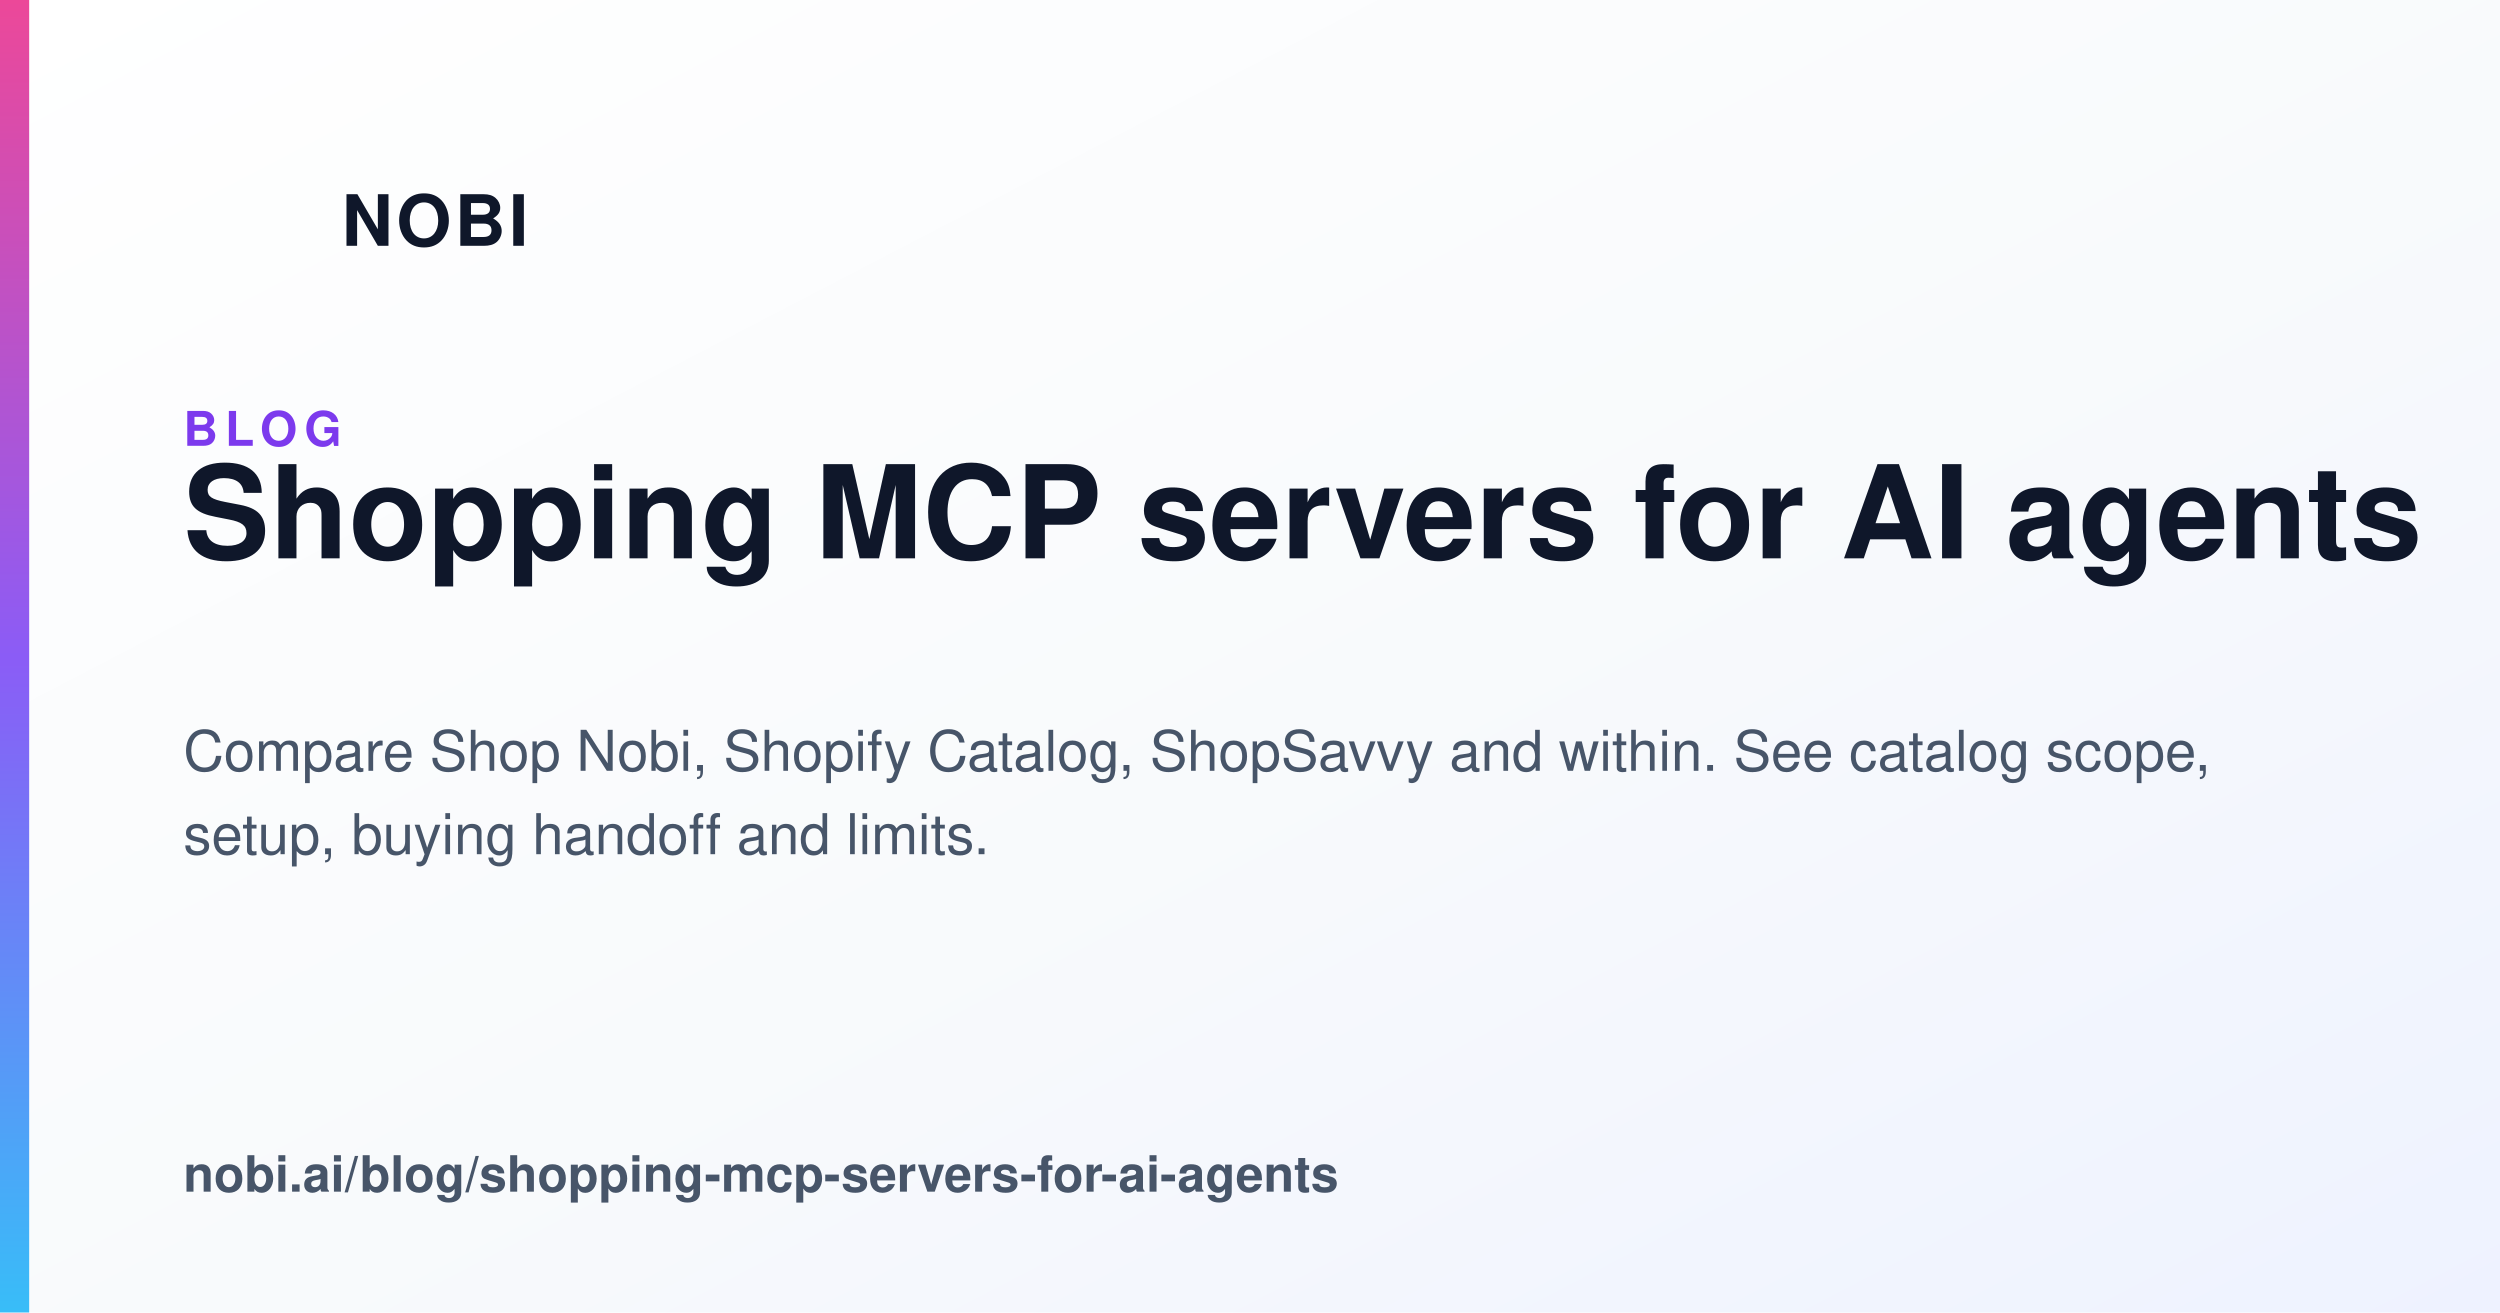
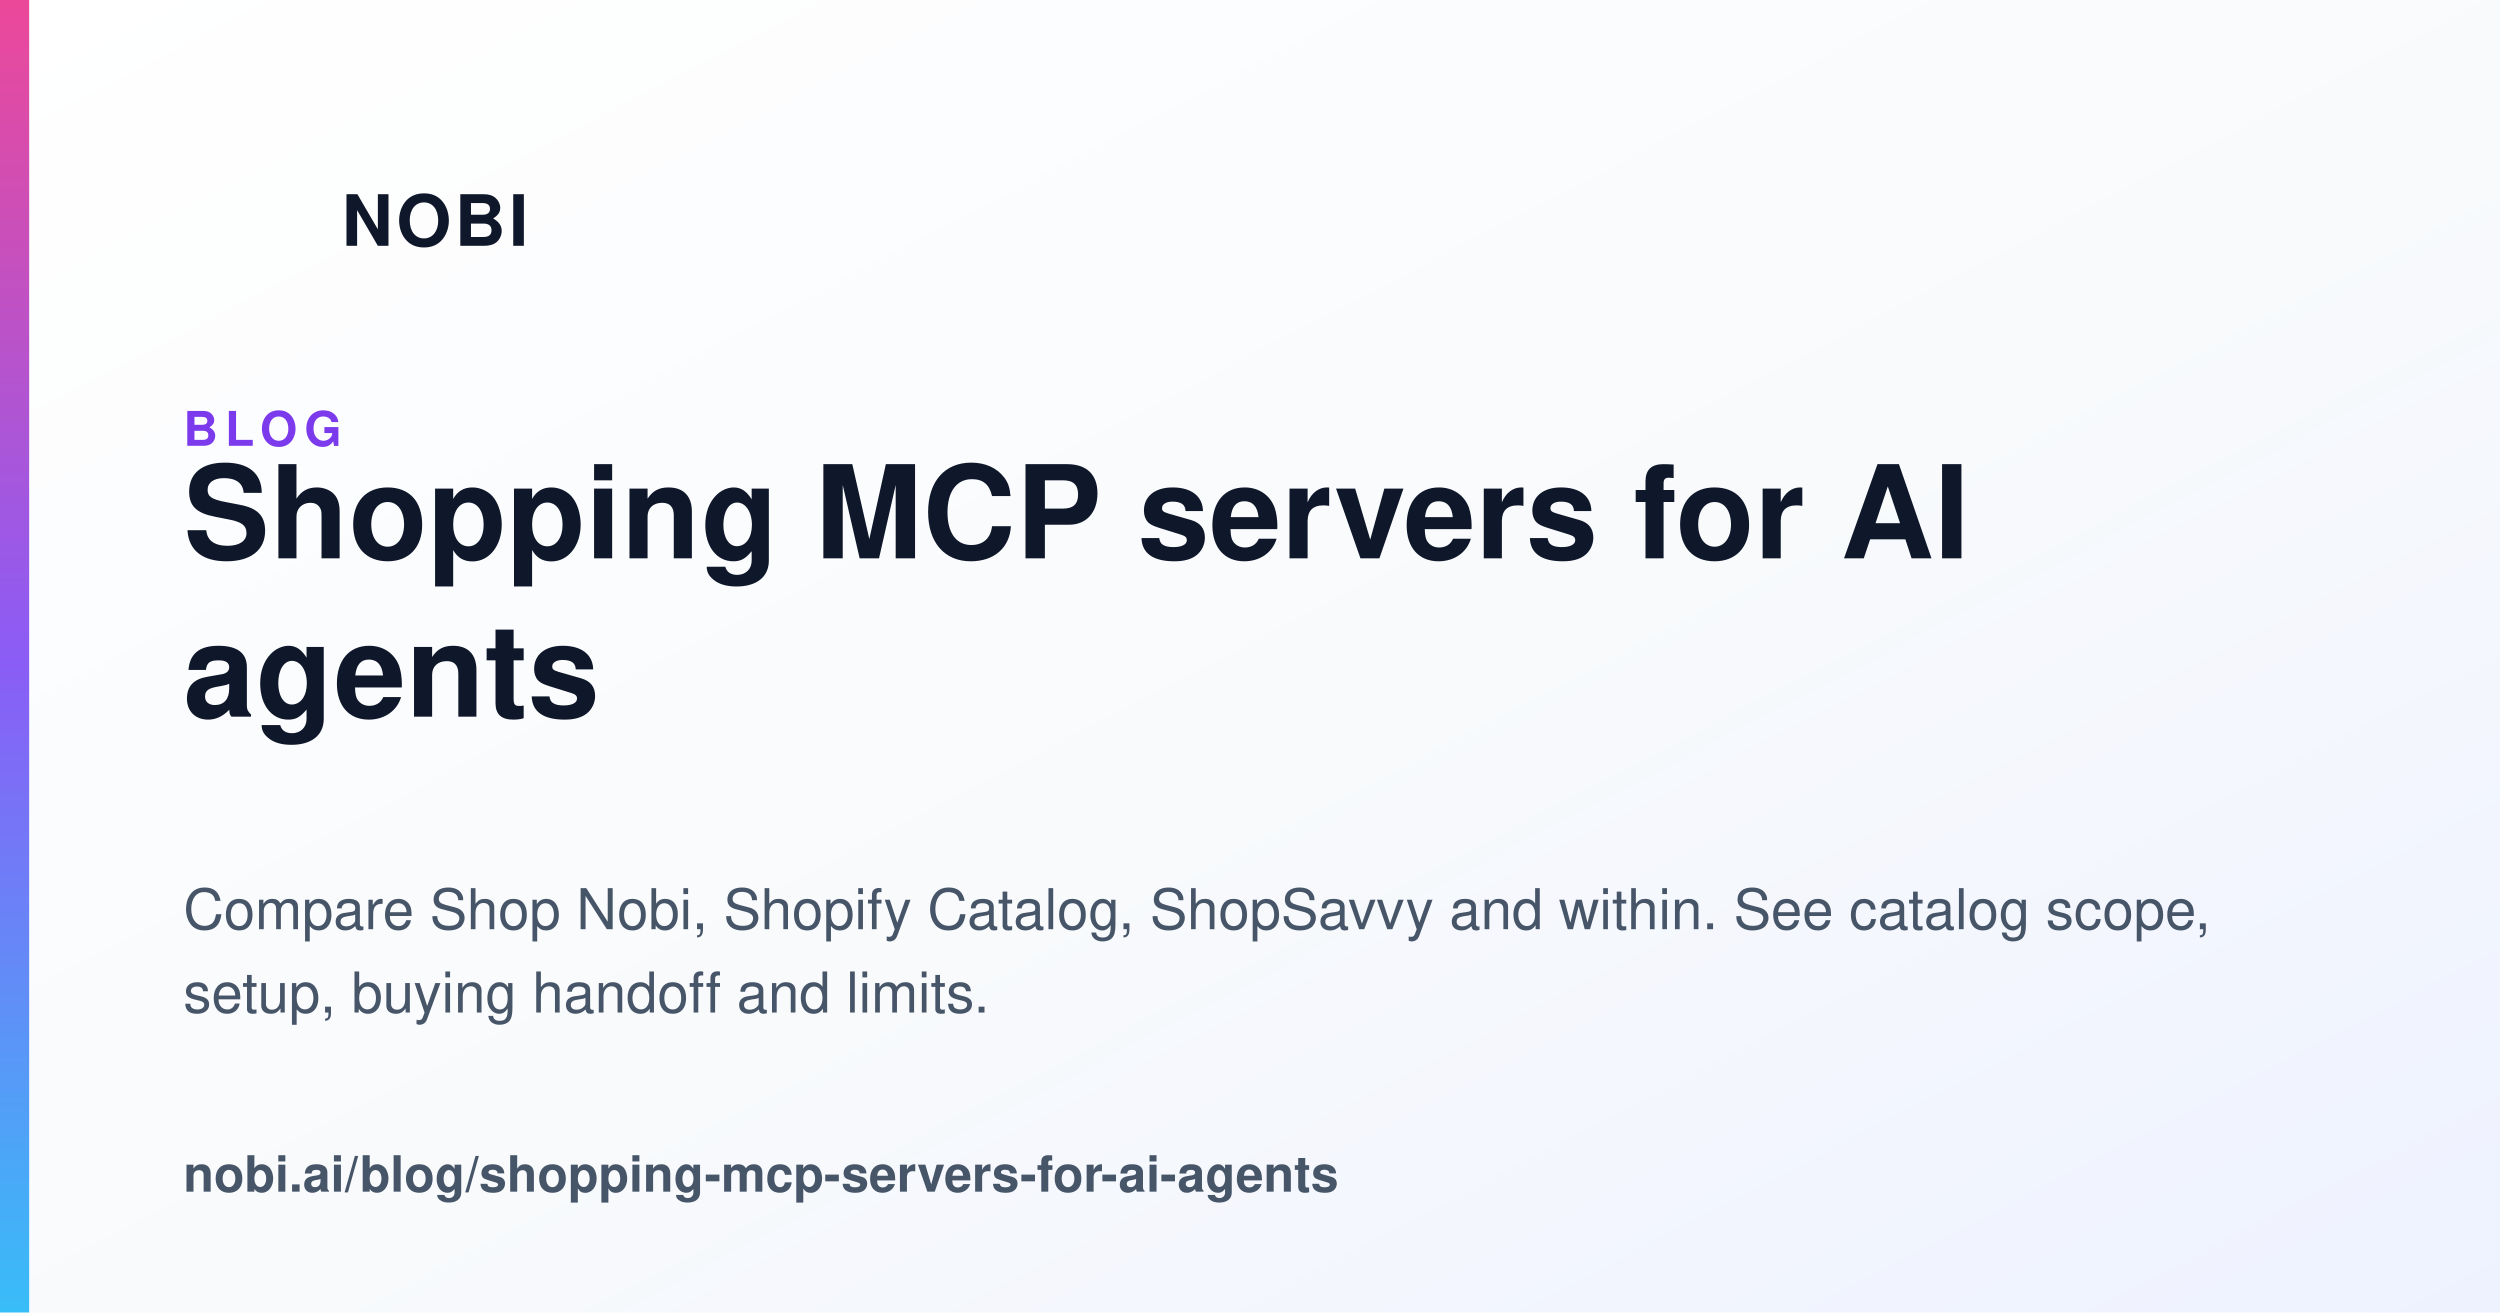
<svg xmlns="http://www.w3.org/2000/svg" width="1200" height="630" viewBox="0 0 1200 630" role="img" aria-labelledby="cardTitle cardSummary">
  <defs>
    <linearGradient id="wash" x1="0" y1="0" x2="1" y2="1">
      <stop offset="0" stop-color="#ffffff" />
      <stop offset="0.55" stop-color="#f8fafc" />
      <stop offset="1" stop-color="#eef2ff" />
    </linearGradient>
    <linearGradient id="rail" x1="0" y1="0" x2="0" y2="1">
      <stop offset="0" stop-color="#ec4899" />
      <stop offset="0.5" stop-color="#8b5cf6" />
      <stop offset="1" stop-color="#38bdf8" />
    </linearGradient>
  </defs>
  <style>text{font-family:'Avenir Next','Avenir','Helvetica Neue',Helvetica,Arial,sans-serif}</style>
  <rect width="1200" height="630" fill="url(#wash)" />
  <rect x="0" y="0" width="14" height="630" fill="url(#rail)" />
  <text x="164" y="118" font-size="34" font-weight="800" fill="#0f172a" letter-spacing="1.5">NOBI</text>
  <text x="88" y="214" font-size="23" font-weight="700" fill="#7c3aed" letter-spacing="3.4">BLOG</text>
-   <text x="88" y="268" font-size="62" font-weight="750" fill="#0f172a">Shopping MCP servers for AI agents</text>
-   <text x="88" y="370" font-size="27" font-weight="500" fill="#475569">Compare Shop Nobi, Shopify Catalog, ShopSavvy and within. See catalog scope,</text>
-   <text x="88" y="410" font-size="27" font-weight="500" fill="#475569">setup, buying handoff and limits.</text>
+   <text x="88" y="268" font-size="62" font-weight="750" fill="#0f172a">Shopping MCP servers for AI</text>
+   <text x="88" y="344" font-size="62" font-weight="750" fill="#0f172a">agents</text>
+   <text x="88" y="446" font-size="27" font-weight="500" fill="#475569">Compare Shop Nobi, Shopify Catalog, ShopSavvy and within. See catalog scope,</text>
+   <text x="88" y="486" font-size="27" font-weight="500" fill="#475569">setup, buying handoff and limits.</text>
  <text x="88" y="572" font-size="24" font-weight="600" fill="#475569">nobi.ai/blog/shopping-mcp-servers-for-ai-agents</text>
</svg>
